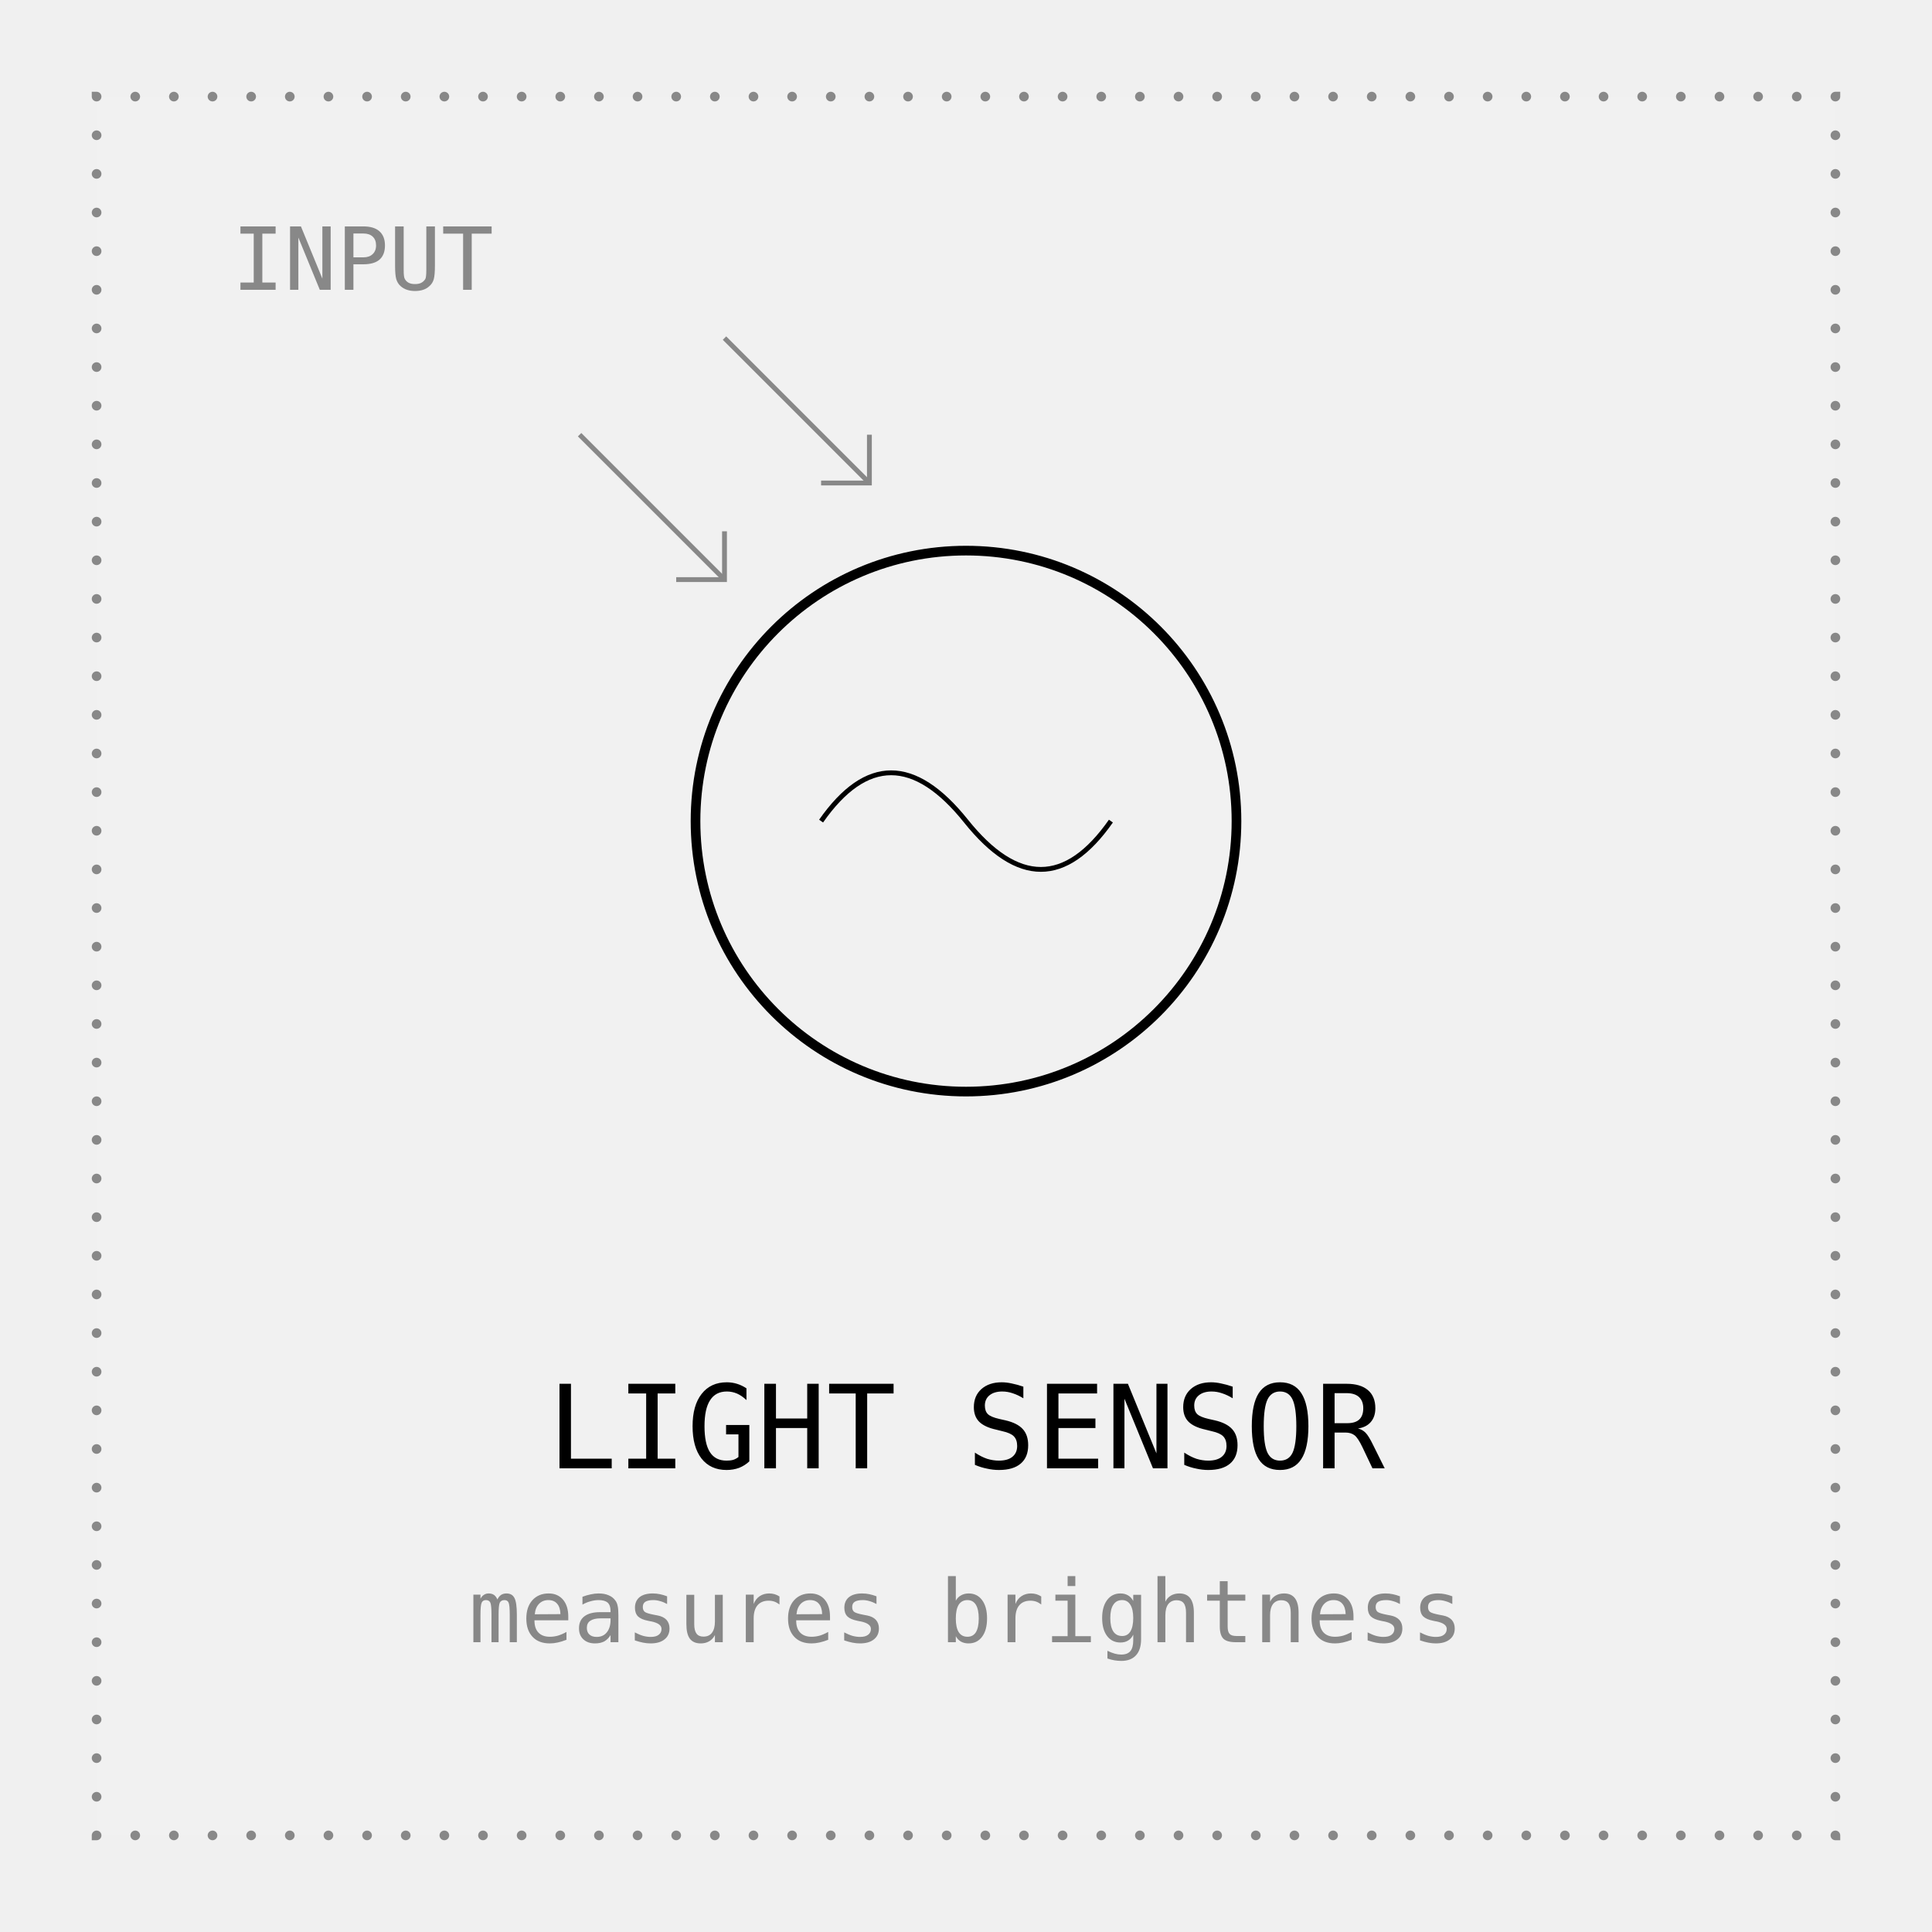
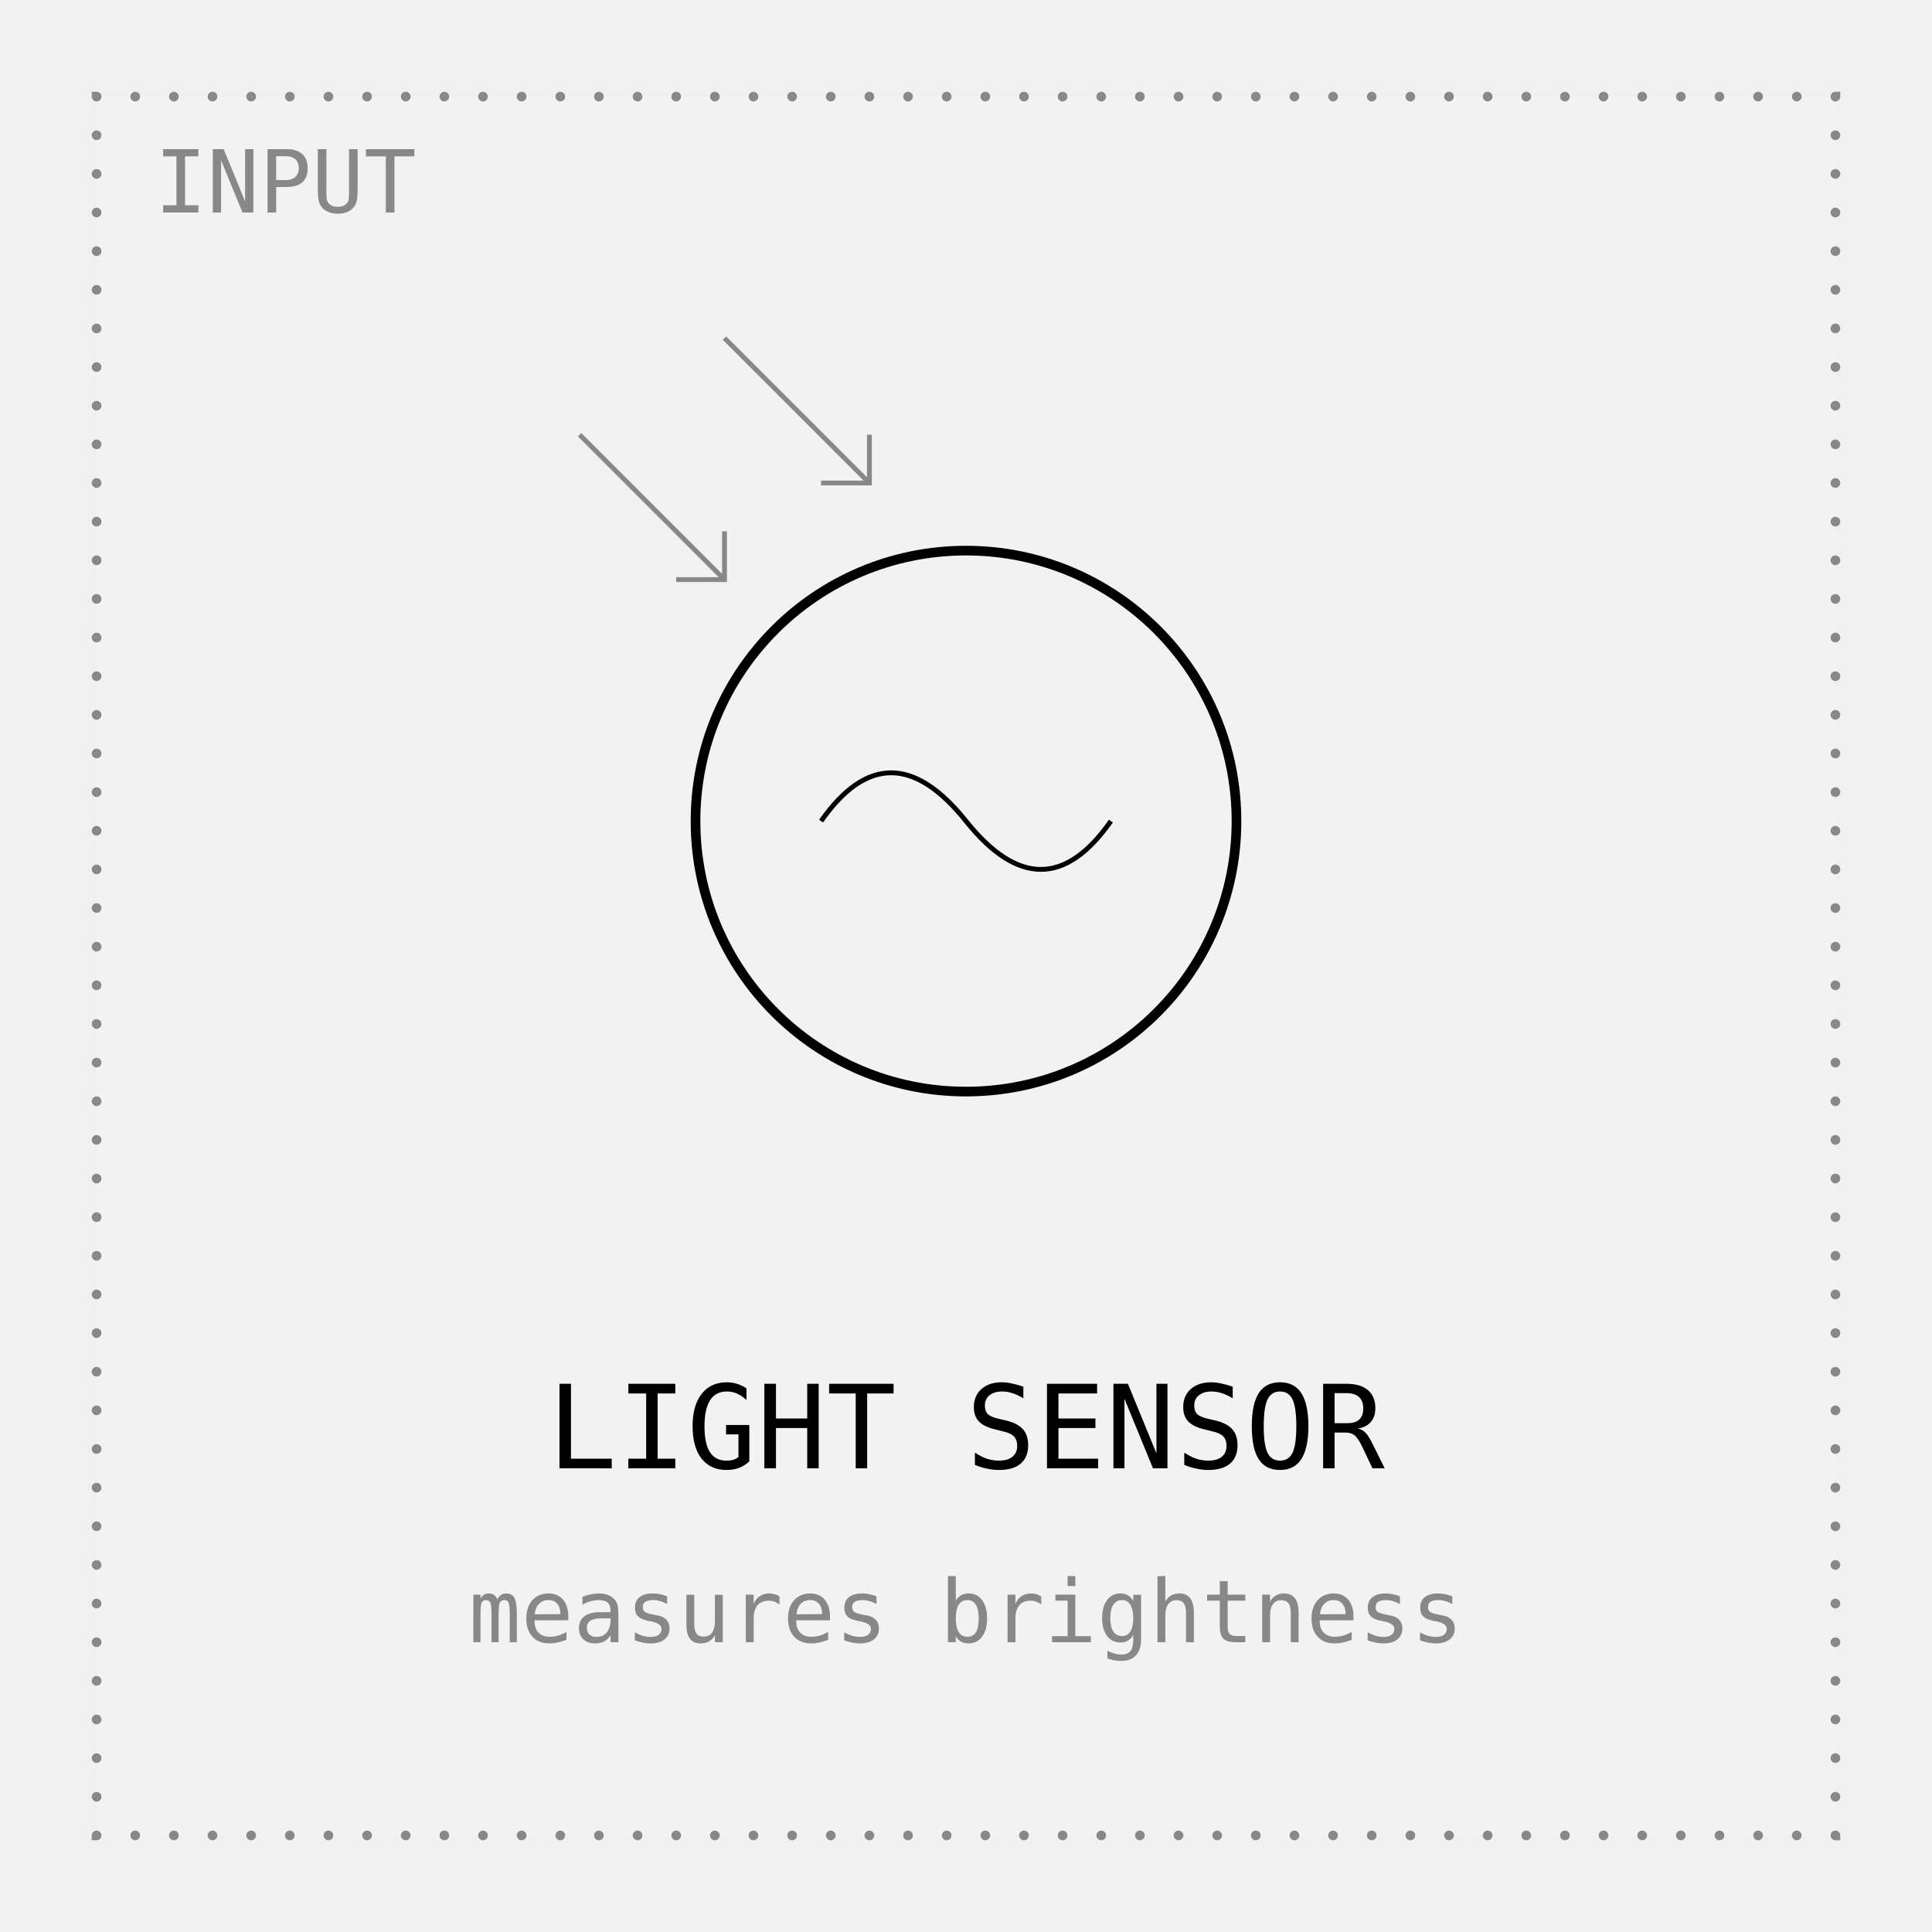
- <svg xmlns="http://www.w3.org/2000/svg" viewBox="0 0 200 200" width="100%" height="100%">
-   <rect x="10" y="10" width="180" height="180" fill="#ffffff" fill-opacity="0.10" stroke="#888888" stroke-width="1" stroke-dasharray="0, 4" stroke-linecap="round" />
-   <text x="24" y="30" font-family="Andale Mono, monospace" font-size="9" fill="#888888">INPUT</text>
+ <svg xmlns="http://www.w3.org/2000/svg" viewBox="0 0 200 200" width="200" height="200">
+   <rect x="10" y="10" width="180" height="180" fill="#ffffff" fill-opacity="0.15" stroke="#888888" stroke-width="1" stroke-dasharray="0, 4" stroke-linecap="round" />
+   <text x="16" y="22" font-family="Andale Mono, monospace" font-size="9" fill="#888888">INPUT</text>
  <circle cx="100" cy="85" r="28" fill="none" stroke="#000000" stroke-width="1" />
  <path d="M 85 85 Q 92 75 100 85 T 115 85" fill="none" stroke="#000000" stroke-width="0.5" />
  <line x1="60" y1="45" x2="75" y2="60" stroke="#888888" stroke-width="0.5" />
  <polyline points="70,60 75,60 75,55" fill="none" stroke="#888888" stroke-width="0.5" />
  <line x1="75" y1="35" x2="90" y2="50" stroke="#888888" stroke-width="0.5" />
  <polyline points="85,50 90,50 90,45" fill="none" stroke="#888888" stroke-width="0.5" />
  <text x="100" y="152" font-family="Andale Mono, monospace" font-size="12" fill="#000000" text-anchor="middle">LIGHT SENSOR</text>
  <text x="100" y="170" font-family="Andale Mono, monospace" font-size="9" fill="#888888" text-anchor="middle">measures brightness</text>
</svg>
